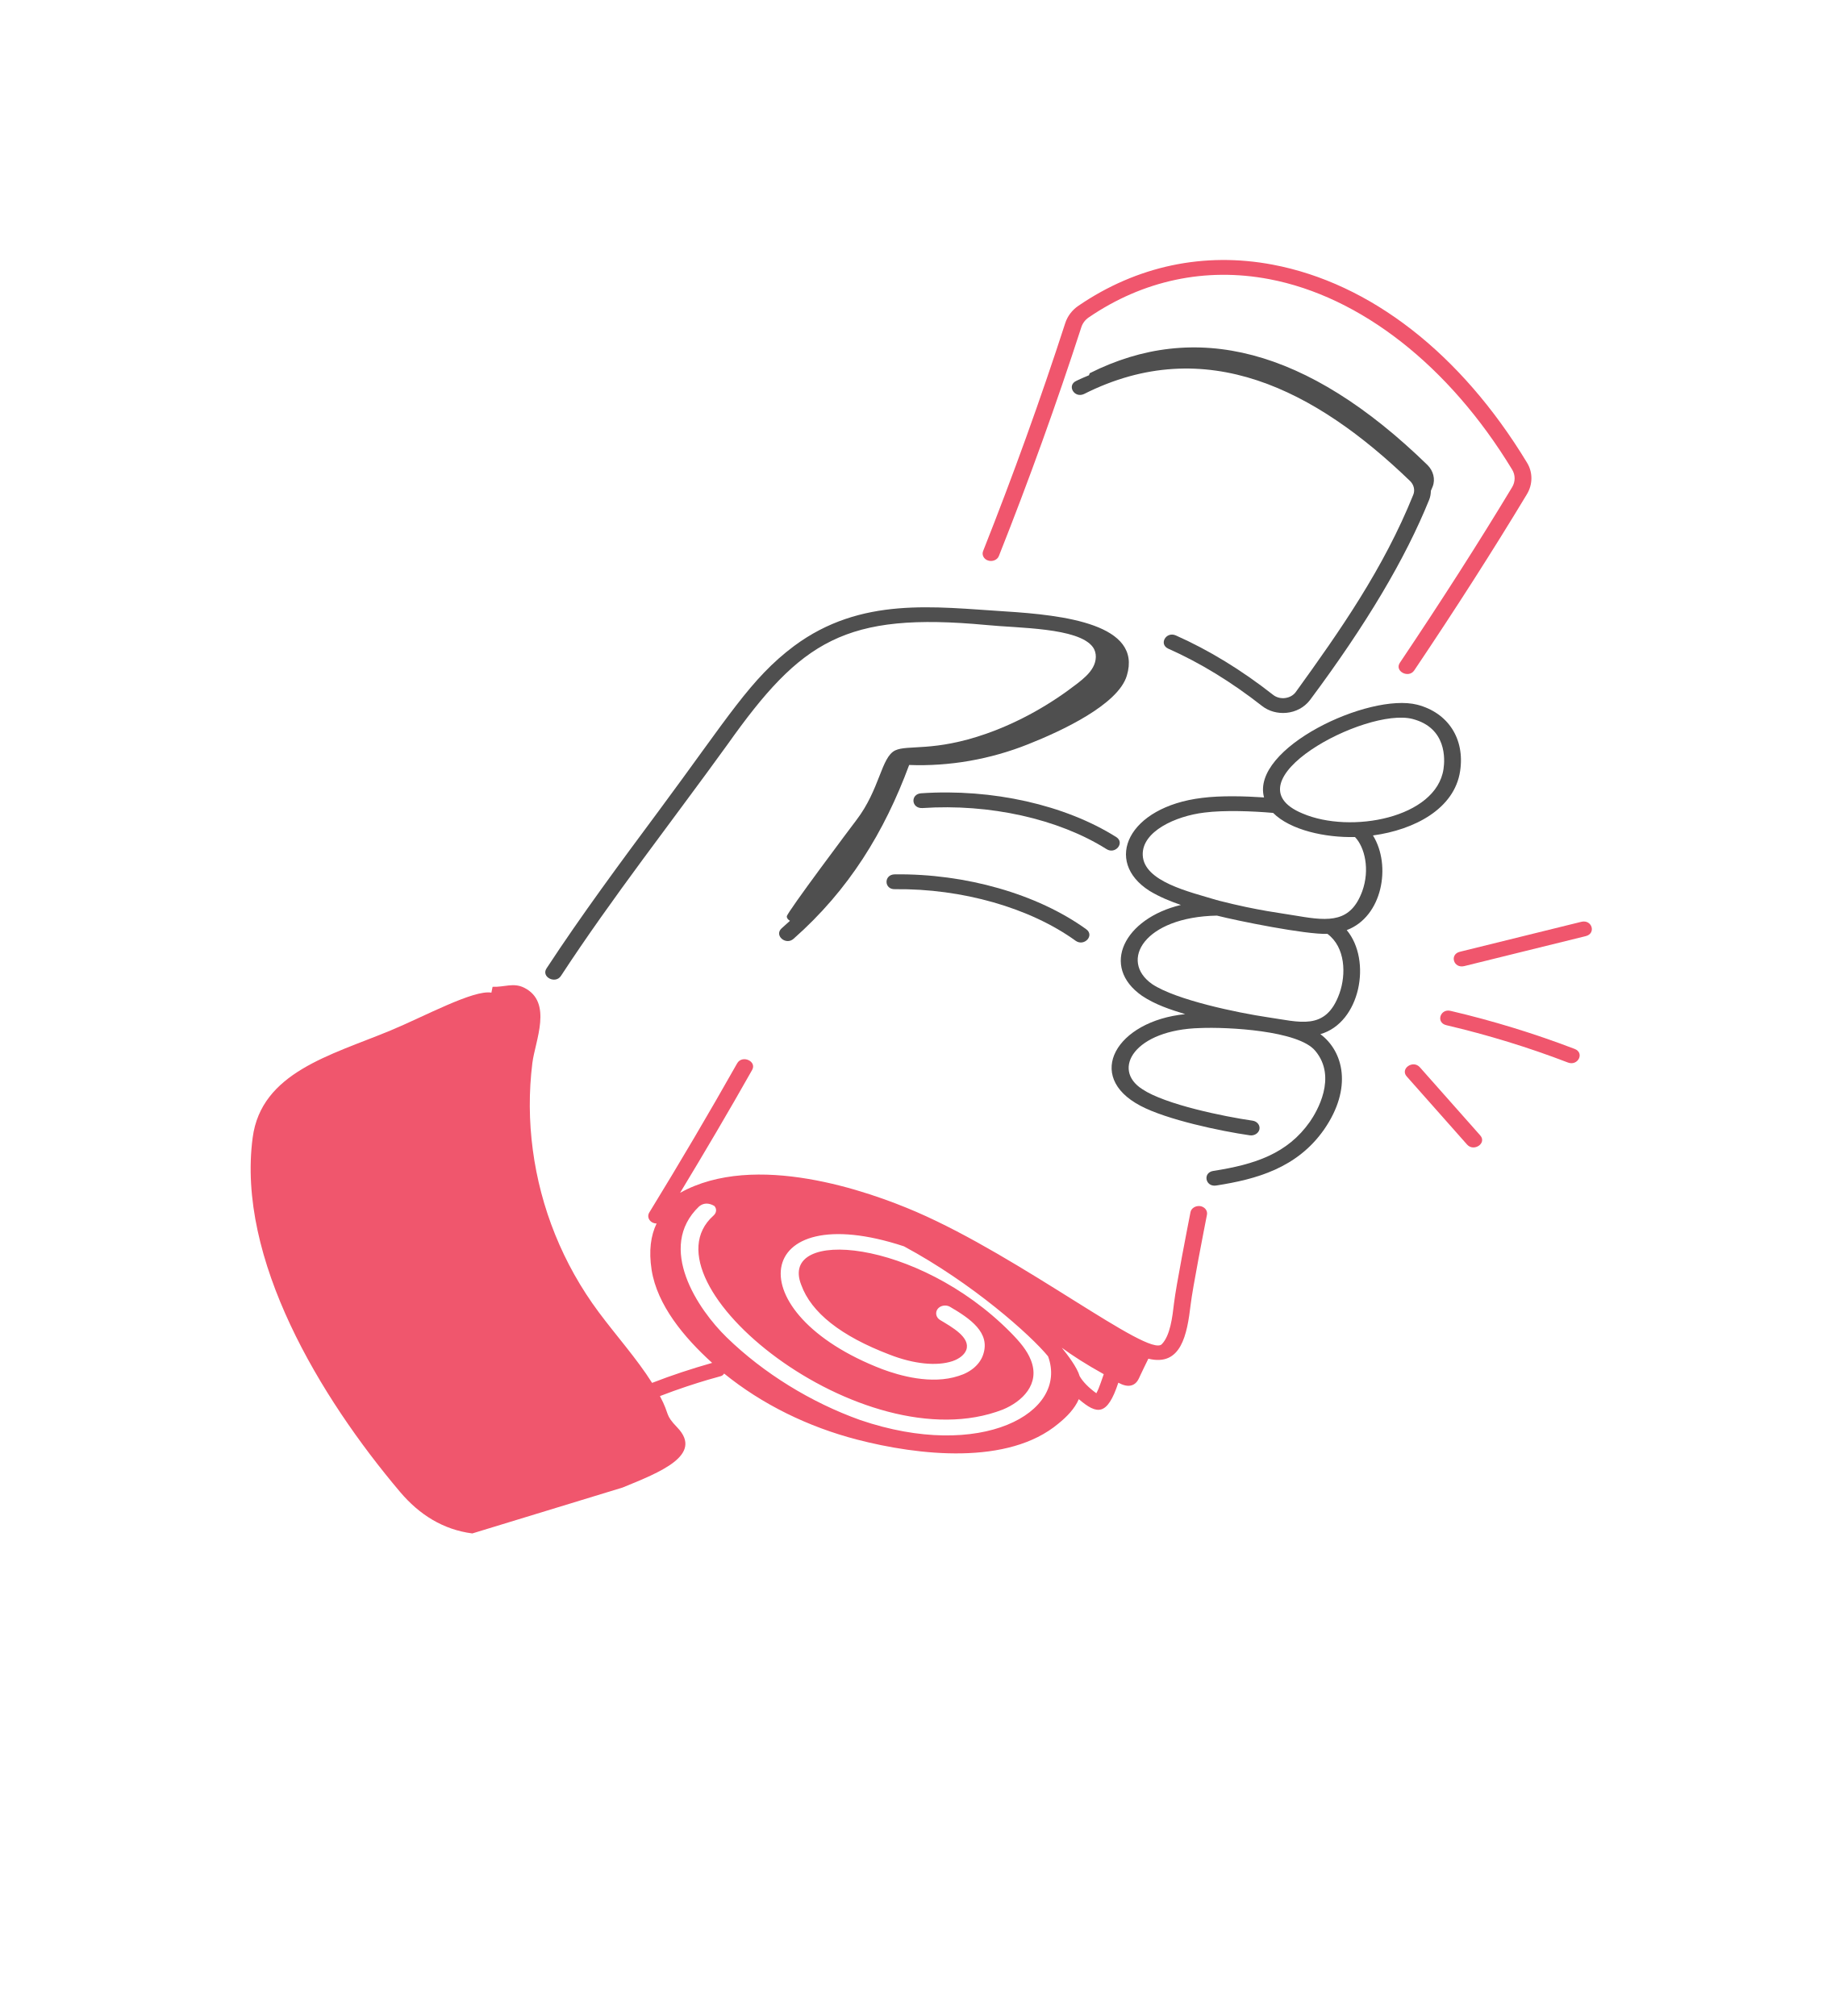
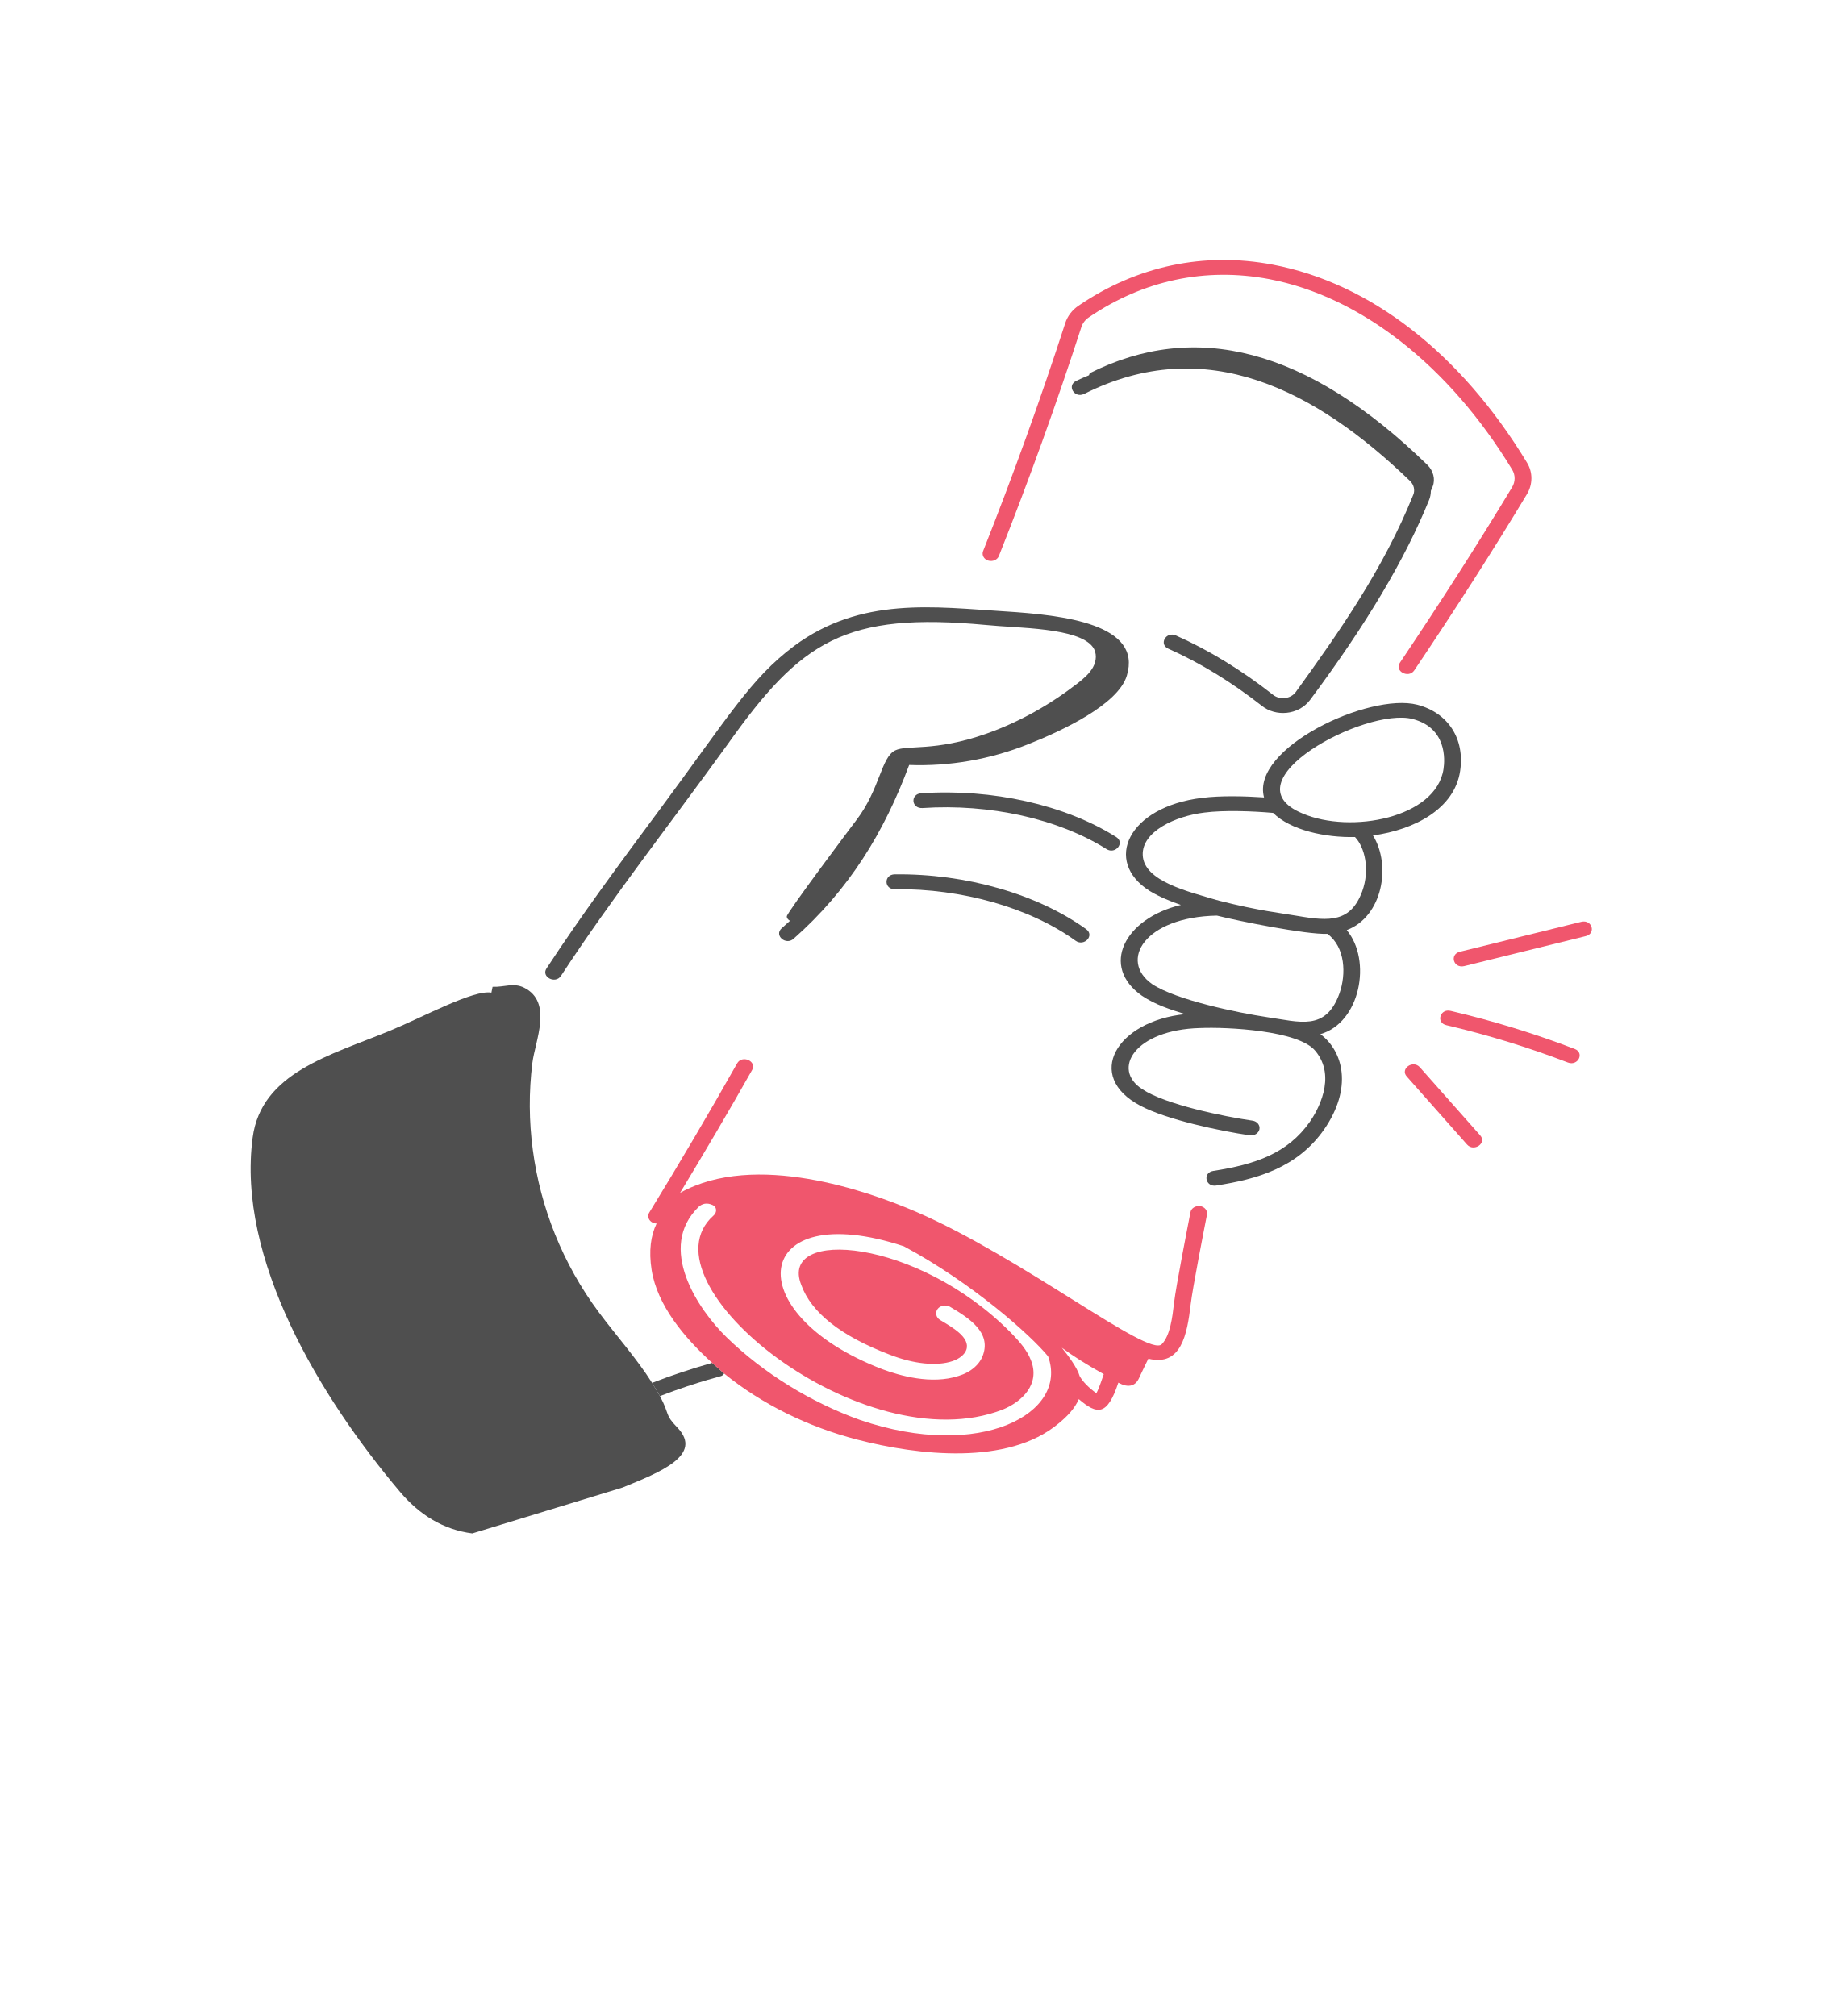
<svg xmlns="http://www.w3.org/2000/svg" width="180" height="197" viewBox="0 0 180 197" fill="none">
-   <path d="M70.746 134.22C74.435 137.216 78.928 139.424 83.716 140.67C89.737 142.233 98.501 143.224 103.41 139.107C104.241 138.433 104.995 137.657 105.398 136.723C107.181 138.252 108.178 138.394 109.258 135.115C109.699 135.347 110.166 135.517 110.62 135.352C111.106 135.165 111.246 134.735 111.432 134.344C111.617 133.925 111.911 133.365 112.192 132.77C115.407 133.557 115.976 130.425 116.328 127.463C116.513 125.877 117.645 120.095 117.919 118.696C117.996 118.3 117.696 117.926 117.255 117.858C116.826 117.801 116.385 118.051 116.309 118.447C116.034 119.857 114.902 125.639 114.704 127.31C114.538 128.737 114.327 130.51 113.503 131.354C112.218 132.691 99.849 122.887 89.5 118.413C84.834 116.403 73.763 112.478 66.444 116.561C68.86 112.563 71.232 108.542 73.482 104.555C73.968 103.7 72.504 103.048 72.018 103.909C69.288 108.746 66.399 113.65 63.433 118.487C63.139 118.969 63.529 119.552 64.149 119.558C63.58 120.736 63.37 122.225 63.663 124.1C64.207 127.537 66.834 130.698 69.576 133.178C67.543 133.756 65.588 134.401 63.785 135.104L63.708 135.132C62.206 132.753 60.186 130.499 58.499 128.228C54.977 123.499 52.803 118.006 52.056 112.376C51.678 109.555 51.659 106.701 52.011 103.875C52.279 101.723 54.044 97.923 51.199 96.513C50.157 95.997 49.262 96.478 48.124 96.428C48.08 96.615 48.054 96.813 48.009 97C46.277 96.688 41.419 99.344 38.14 100.703C32.298 103.122 25.529 104.792 24.685 111.17C23.112 123.012 31.269 136.548 39.093 145.796C40.972 148.016 43.298 149.477 46.143 149.845L60.825 145.36C64.456 143.876 68.758 142.194 66.176 139.498C64.891 138.156 65.511 138.383 64.475 136.423C68.176 134.99 71.193 134.288 70.401 134.481C70.573 134.441 70.67 134.333 70.746 134.22ZM107.111 136.145C106.37 135.613 105.776 135.007 105.481 134.475C105.245 133.636 104.312 132.402 103.736 131.699C104.766 132.458 106.102 133.319 107.834 134.282C107.7 134.627 107.412 135.613 107.111 136.145ZM68.305 117.886C68.778 117.501 69.296 117.557 69.794 117.846C70.05 118.135 70.005 118.526 69.699 118.792C62.348 125.35 84.292 143.059 97.97 137.741C99.83 136.977 101.665 135.272 100.712 132.899C100.341 131.954 99.645 131.127 98.711 130.181C89.616 121 76.071 119.936 78.276 125.548C79.254 128.267 82.156 130.555 86.899 132.367C89.271 133.296 91.527 133.522 93.061 133.007C93.732 132.78 94.244 132.367 94.41 131.897C94.819 130.691 93.023 129.694 91.853 128.992C91.457 128.765 91.342 128.272 91.597 127.921C91.853 127.57 92.409 127.468 92.806 127.695C94.806 128.861 96.769 130.226 96.059 132.35C95.759 133.296 94.877 134.083 93.662 134.451C90.99 135.335 87.852 134.411 86.196 133.794C71.885 128.3 73.457 116.889 88.312 121.788C95.03 125.401 100.7 130.475 102.394 132.537C104.427 138.07 95.823 142.788 84.035 138.761C79.248 137.051 74.594 134.191 70.996 130.685C68.209 127.978 64.093 121.901 68.305 117.886Z" fill="#F0566D" />
+   <path d="M64.475 136.423L63.708 135.132C62.206 132.753 60.186 130.499 58.499 128.228C54.977 123.499 52.803 118.006 52.056 112.376C51.678 109.555 51.659 106.701 52.011 103.875C52.279 101.723 54.044 97.923 51.199 96.513C50.157 95.997 49.262 96.478 48.124 96.428C48.08 96.615 48.054 96.813 48.009 97C46.277 96.688 41.419 99.344 38.14 100.703C32.298 103.122 25.529 104.792 24.685 111.17C23.112 123.012 31.269 136.548 39.093 145.796C40.972 148.016 43.298 149.477 46.143 149.845L60.825 145.36C64.456 143.876 68.758 142.194 66.176 139.498C64.891 138.156 65.511 138.383 64.475 136.423Z" fill="#4F4F4F" />
+   <path d="M64.475 136.423C68.176 134.99 71.193 134.288 70.401 134.481C70.573 134.441 70.67 134.333 70.747 134.22L69.576 133.178C67.543 133.756 65.588 134.401 63.785 135.104L63.708 135.132L64.475 136.423Z" fill="#4F4F4F" />
+   <path d="M69.576 133.178L70.747 134.22C74.435 137.216 78.928 139.424 83.716 140.67C89.737 142.233 98.501 143.224 103.41 139.107C104.241 138.433 104.995 137.657 105.398 136.723C107.181 138.252 108.178 138.394 109.258 135.114C109.699 135.347 110.166 135.517 110.62 135.352C111.106 135.165 111.246 134.735 111.432 134.344C111.617 133.925 111.911 133.364 112.192 132.77C115.407 133.557 115.976 130.425 116.328 127.463C116.513 125.877 117.645 120.095 117.92 118.696C117.996 118.3 117.696 117.926 117.255 117.858C116.826 117.801 116.385 118.051 116.309 118.447C116.034 119.857 114.902 125.639 114.704 127.31C114.538 128.737 114.327 130.51 113.503 131.354C112.218 132.691 99.849 122.887 89.5 118.413C84.834 116.403 73.763 112.478 66.444 116.561C68.86 112.563 71.232 108.542 73.482 104.555C73.968 103.7 72.504 103.048 72.018 103.909C69.288 108.746 66.399 113.65 63.433 118.487C63.139 118.969 63.529 119.552 64.149 119.558C63.58 120.736 63.37 122.225 63.663 124.1C64.207 127.537 66.834 130.698 69.576 133.178ZM107.111 136.145C106.37 135.613 105.776 135.007 105.482 134.475C105.245 133.636 104.312 132.402 103.736 131.699C104.766 132.458 106.102 133.319 107.834 134.282C107.7 134.627 107.412 135.613 107.111 136.145ZM68.305 117.886C68.778 117.501 69.296 117.557 69.794 117.846C70.05 118.135 70.005 118.526 69.699 118.792C62.348 125.35 84.292 143.059 97.97 137.741C99.83 136.977 101.665 135.272 100.712 132.899C100.342 131.953 99.645 131.127 98.712 130.181C89.616 121 76.071 119.936 78.277 125.548C79.254 128.267 82.156 130.555 86.899 132.367C89.271 133.296 91.527 133.522 93.061 133.007C93.732 132.78 94.244 132.367 94.41 131.897C94.819 130.691 93.023 129.694 91.853 128.991C91.457 128.765 91.342 128.272 91.597 127.921C91.853 127.57 92.409 127.468 92.806 127.695C94.806 128.861 96.769 130.226 96.059 132.35C95.759 133.296 94.877 134.083 93.662 134.451C90.99 135.334 87.852 134.411 86.196 133.794C71.885 128.3 73.457 116.889 88.312 121.788C95.03 125.401 100.7 130.475 102.394 132.537C104.427 138.07 95.823 142.788 84.035 138.761C79.248 137.051 74.594 134.191 70.996 130.685C68.209 127.978 64.093 121.901 68.305 117.886Z" fill="#F0566D" />
  <path d="M124.337 25.861C117.632 24.592 111.068 25.985 105.365 29.876C104.745 30.295 104.292 30.895 104.074 31.57C101.671 38.989 98.967 46.487 96.046 53.855C95.899 54.234 96.123 54.648 96.545 54.778C96.973 54.908 97.439 54.71 97.587 54.336C100.52 46.946 103.231 39.419 105.647 31.965C105.768 31.592 106.018 31.258 106.356 31.025C111.668 27.395 117.766 26.098 123.991 27.276C132.934 28.97 141.582 35.749 147.732 45.886C148.058 46.413 148.058 47.076 147.725 47.619C144.497 52.977 140.803 58.748 136.763 64.768C136.213 65.589 137.62 66.325 138.169 65.51C142.228 59.473 145.929 53.685 149.17 48.305C149.765 47.331 149.765 46.13 149.17 45.184C142.708 34.531 133.888 27.667 124.337 25.861Z" fill="#F0566D" />
  <path d="M126.587 67.634C126.121 68.269 125.073 68.444 124.382 67.901C121.295 65.477 118.099 63.523 114.884 62.096C113.918 61.665 113.183 62.962 114.148 63.392C117.242 64.763 120.317 66.649 123.295 68.982C124.625 70.036 126.824 69.911 127.981 68.41C133.491 61.014 137.294 54.609 139.627 48.837C139.742 48.554 139.787 48.26 139.793 47.965C139.851 47.829 139.915 47.688 139.966 47.552C140.254 46.827 140.03 46 139.455 45.434C127.674 33.96 116.717 31.309 106.465 36.469L106.389 36.672C106.095 36.803 105.679 36.956 105.168 37.211C104.196 37.641 104.938 38.938 105.897 38.507C117.805 32.499 128.568 38.134 137.761 47.003C138.132 47.359 138.26 47.897 138.075 48.345C135.179 55.543 130.915 61.642 126.587 67.634Z" fill="#4F4F4F" />
  <path d="M142.652 75.342C143.125 72.193 141.482 69.65 138.465 68.863C133.735 67.662 122.184 73.11 123.495 77.924C121.66 77.8 119.27 77.732 117.435 77.969C110.193 78.847 107.77 84.16 112.296 87.048C113.293 87.654 114.354 88.079 115.371 88.43C109.848 89.744 107.457 94.439 111.574 97.31C112.865 98.171 114.29 98.641 115.792 99.1C109.074 99.768 105.904 105.154 111.427 108.059C113.977 109.407 119.167 110.517 122.108 110.942C122.536 111.004 122.971 110.738 123.047 110.342C123.118 109.945 122.817 109.571 122.37 109.509C119.615 109.113 113.849 107.935 111.612 106.44C108.537 104.486 110.87 100.623 117.243 100.459C119.902 100.346 126.863 100.691 128.5 102.685C130.667 105.267 128.647 108.643 127.976 109.611C125.796 112.72 122.632 113.785 118.541 114.419C117.473 114.584 117.761 116.016 118.822 115.847C122.734 115.235 126.716 114.153 129.363 110.37C132.162 106.321 131.255 102.741 128.998 101.054C132.897 99.944 134.048 93.861 131.574 90.888C135.058 89.585 135.959 84.584 134.137 81.639C138.177 81.09 142.102 79.046 142.652 75.342ZM130.858 97.089C129.522 100.799 126.946 99.842 123.821 99.4C120.944 98.97 114.897 97.724 112.564 96.166C109.311 93.889 111.778 89.608 118.892 89.472C120.925 89.987 127.573 91.335 129.689 91.256C131.446 92.559 131.53 95.209 130.858 97.089ZM133.089 87.093C131.971 90.112 129.938 90.05 126.787 89.506C125.131 89.217 122.996 89.008 119.129 88.022C119.001 87.977 118.88 87.943 118.835 87.943C116.24 87.15 111.746 86.159 111.644 83.56C111.548 81.255 114.84 79.742 117.665 79.403C119.596 79.153 122.44 79.261 124.383 79.437C126.077 81.13 129.503 81.866 132.38 81.793C133.332 82.784 133.856 84.964 133.089 87.093ZM127.26 79.493C119.762 76.401 133.409 69.072 138.005 70.256C141.361 71.128 141.169 74.226 141.028 75.149C140.319 79.935 131.951 81.509 127.26 79.493Z" fill="#4F4F4F" />
  <path d="M77.573 63.131C73.31 66.325 71.169 70.058 64.355 79.243C60.647 84.238 56.819 89.403 53.392 94.636C52.849 95.469 54.268 96.194 54.805 95.361C59.816 87.698 65.671 80.239 71.066 72.764C78.264 62.609 82.553 59.783 96.379 61.075C99.428 61.386 105.36 61.312 106.766 63.227C107.188 63.804 107.124 64.592 106.779 65.209C106.434 65.832 105.859 66.319 105.271 66.778C102.637 68.822 99.627 70.544 96.367 71.694C91.24 73.495 88.671 72.747 87.456 73.33C86.082 73.993 85.973 77.119 83.672 80.132C83.231 80.71 76.903 89.142 76.871 89.539C76.858 89.726 76.999 89.873 77.178 89.981C77.037 90.111 76.564 90.536 76.36 90.717C75.605 91.408 76.781 92.416 77.536 91.731C82.95 86.951 86.402 81.293 88.824 74.752C92.749 74.905 96.763 74.202 100.464 72.719C103.692 71.439 109.247 68.862 110.09 66.019C111.618 60.995 103.948 60.106 98.182 59.744C91.33 59.319 84.126 58.261 77.573 63.131Z" fill="#4F4F4F" />
  <path d="M144.614 110.948L138.72 104.294C138.049 103.535 136.764 104.435 137.435 105.189L143.329 111.843C143.994 112.591 145.291 111.707 144.614 110.948Z" fill="#F0566D" />
  <path d="M141.73 98.783C140.708 98.522 140.247 99.938 141.315 100.182C145.361 101.133 149.356 102.356 153.185 103.829C154.163 104.203 154.84 102.883 153.837 102.498C149.931 101.003 145.86 99.751 141.73 98.783Z" fill="#F0566D" />
  <path d="M154.489 90.078C150.871 90.961 146.704 92.009 142.625 93.006C141.59 93.261 142.005 94.665 143.06 94.405C146.844 93.481 151.382 92.338 154.924 91.477C155.959 91.222 155.544 89.823 154.489 90.078Z" fill="#F0566D" />
  <path d="M109.049 81.793C104.05 78.645 96.936 77.048 89.993 77.518C88.932 77.591 89.016 79.019 90.121 78.962C96.68 78.52 103.41 80.015 108.102 82.972C108.971 83.526 109.931 82.349 109.049 81.793Z" fill="#4F4F4F" />
  <path d="M87.438 86.89C93.977 86.816 100.618 88.702 105.086 91.93C105.917 92.525 106.965 91.415 106.121 90.803C101.366 87.371 94.353 85.355 87.418 85.44C86.325 85.451 86.357 86.935 87.438 86.89Z" fill="#4F4F4F" />
</svg>
